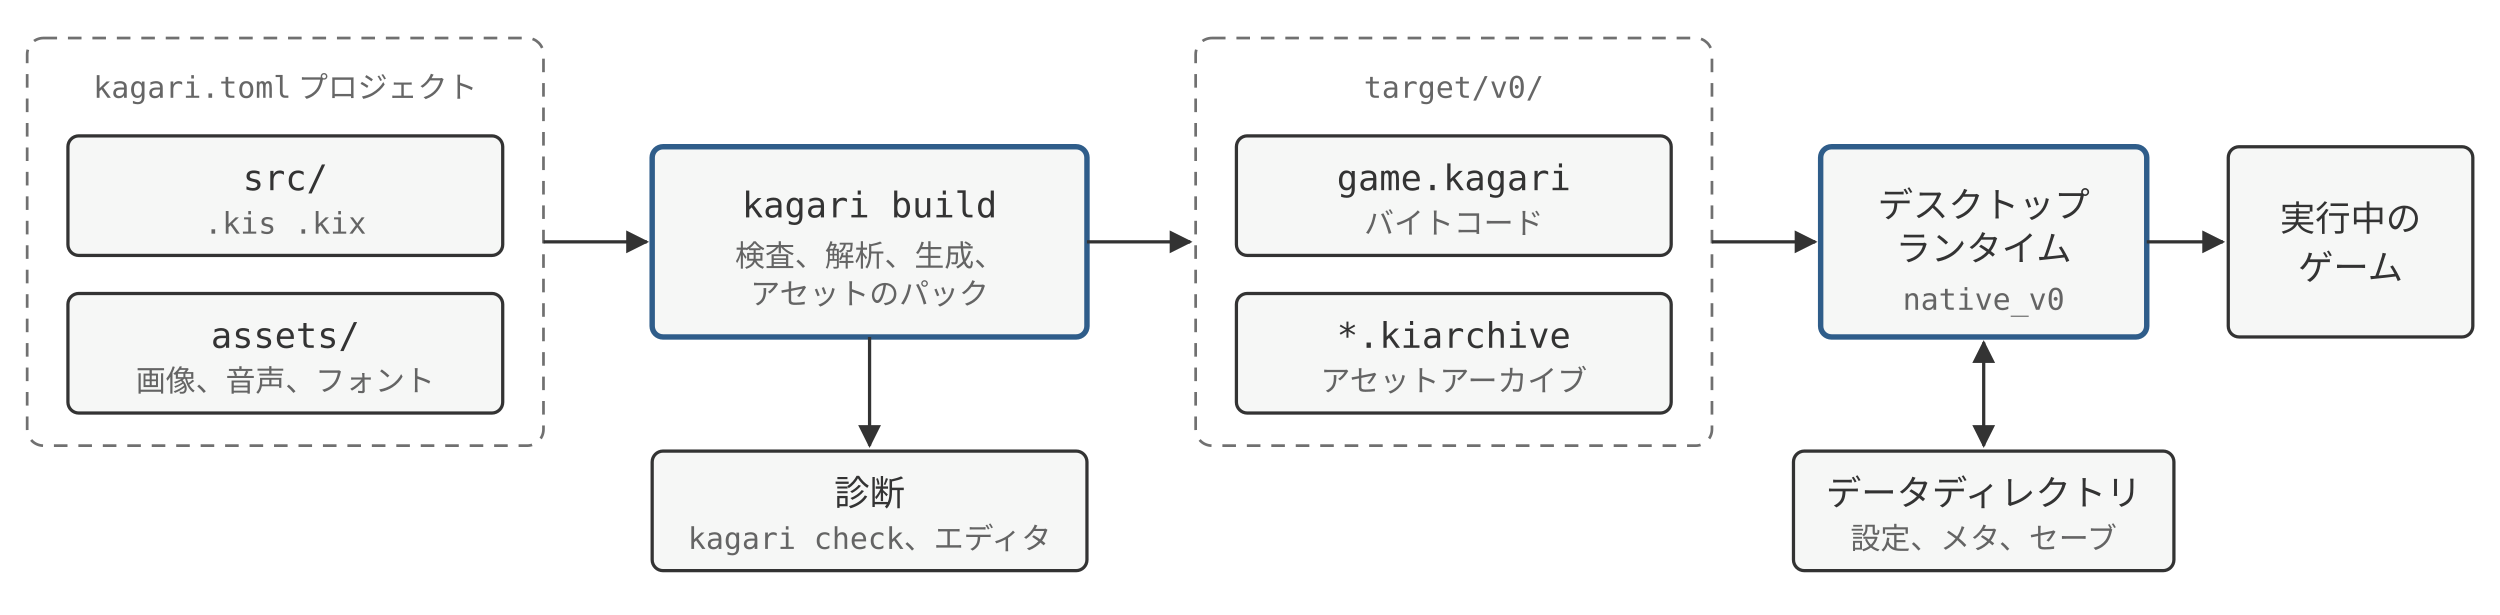
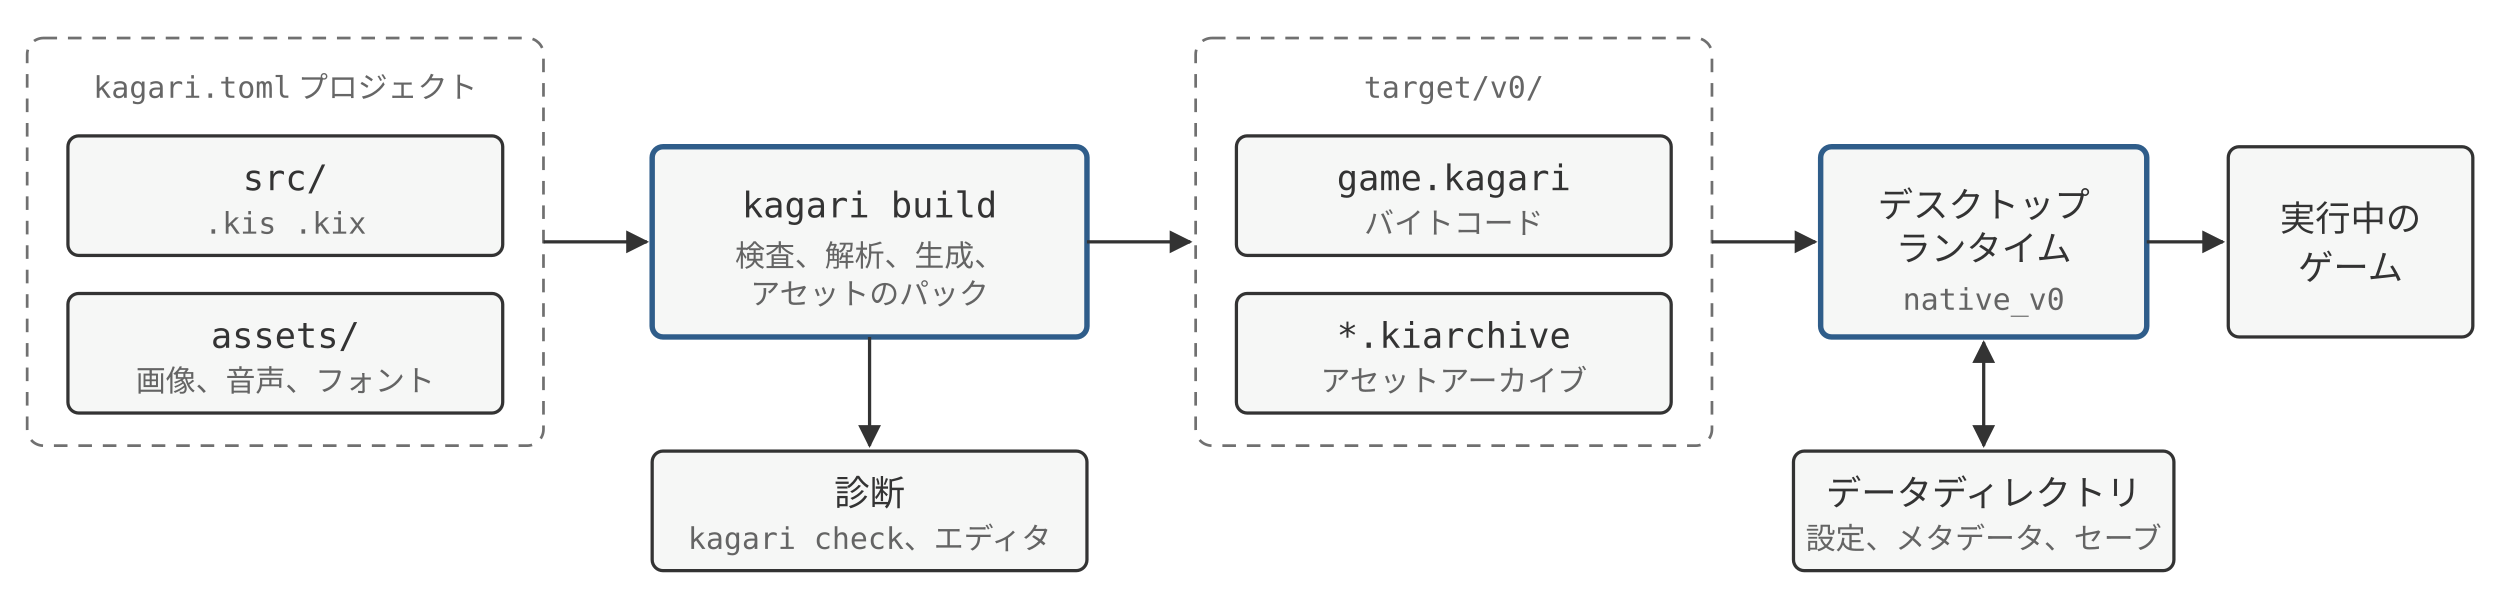
- <svg xmlns="http://www.w3.org/2000/svg" viewBox="0 0 920 226" width="100%" style="max-width:920px" role="img" aria-label="ビルドと実行：.kis と .kix のソースとアセットをもつ kagari.toml プロジェクトを kagari build が処理し、診断を報告して target/v0 に game.kagari と .kiarchive を書き出す。プロファイル native_v0 のデスクトップランタイムがそれを実行し、設定・メタ・セーブをデータディレクトリに保存する">
+ <svg xmlns="http://www.w3.org/2000/svg" viewBox="0 0 920 226" width="100%" style="max-width:920px" role="img" aria-label="ビルドと実行：.kis と .kix のソースとアセットを含む kagari.toml プロジェクトを kagari build が処理し、診断を報告して target/v0 に game.kagari と .kiarchive を書き出す。プロファイル native_v0 のデスクトップランタイムがそれを実行し、設定・メタデータ・セーブをデータディレクトリに保存する">
  <style>
.kg-box{fill:var(--quote-bg,#f6f7f6);stroke:var(--fg,#333);stroke-width:1.2}
.kg-hl{fill:var(--quote-bg,#f6f7f6);stroke:var(--links,#2f5d8a);stroke-width:2}
.kg-grp{fill:none;stroke:var(--fg,#333);stroke-width:1;stroke-dasharray:5 4;opacity:.7}
.kg-ln{fill:none;stroke:var(--fg,#333);stroke-width:1.2}
.kg-head{fill:var(--fg,#333)}
.kg-t{fill:var(--fg,#333);font-size:13px}
.kg-s{fill:var(--fg,#333);font-size:11px;opacity:.75}
.kg-m{font-family:monospace}
.kg-c{text-anchor:middle}
</style>
  <defs>
    <marker id="kg-arrow-architecture-pipeline" viewBox="0 0 10 10" refX="9" refY="5" markerWidth="7" markerHeight="7" orient="auto-start-reverse">
      <path d="M0,0L10,5L0,10z" class="kg-head" />
    </marker>
  </defs>
  <rect x="10" y="14" width="190" height="150" rx="6" class="kg-grp" />
  <text x="105" y="36" class="kg-s kg-c">
    <tspan class="kg-m">kagari.toml</tspan> プロジェクト</text>
  <rect x="25" y="50" width="160" height="44" rx="4" class="kg-box" />
  <text x="105" y="70" class="kg-t kg-m kg-c">src/</text>
  <text x="105" y="86" class="kg-s kg-m kg-c">.kis  .kix</text>
  <rect x="25" y="108" width="160" height="44" rx="4" class="kg-box" />
  <text x="105" y="128" class="kg-t kg-m kg-c">assets/</text>
  <text x="105" y="144" class="kg-s kg-c">画像、音声、フォント</text>
  <path d="M200,89H238" class="kg-ln" marker-end="url(#kg-arrow-architecture-pipeline)" />
  <rect x="240" y="54" width="160" height="70" rx="4" class="kg-hl" />
  <text x="320" y="80" class="kg-t kg-m kg-c">kagari build</text>
  <text x="320" y="98" class="kg-s kg-c">検査、解析、生成、</text>
  <text x="320" y="112" class="kg-s kg-c">アセットのパック</text>
  <path d="M320,124V164" class="kg-ln" marker-end="url(#kg-arrow-architecture-pipeline)" />
  <rect x="240" y="166" width="160" height="44" rx="4" class="kg-box" />
  <text x="320" y="186" class="kg-t kg-c">診断</text>
  <text x="320" y="202" class="kg-s kg-c">
    <tspan class="kg-m">kagari check</tspan>、エディタ</text>
  <path d="M400,89H438" class="kg-ln" marker-end="url(#kg-arrow-architecture-pipeline)" />
  <rect x="440" y="14" width="190" height="150" rx="6" class="kg-grp" />
  <text x="535" y="36" class="kg-s kg-m kg-c">target/v0/</text>
  <rect x="455" y="50" width="160" height="44" rx="4" class="kg-box" />
  <text x="535" y="70" class="kg-t kg-m kg-c">game.kagari</text>
  <text x="535" y="86" class="kg-s kg-c">バイトコード</text>
  <rect x="455" y="108" width="160" height="44" rx="4" class="kg-box" />
  <text x="535" y="128" class="kg-t kg-m kg-c">*.kiarchive</text>
  <text x="535" y="144" class="kg-s kg-c">アセットアーカイブ</text>
  <path d="M630,89H668" class="kg-ln" marker-end="url(#kg-arrow-architecture-pipeline)" />
  <rect x="670" y="54" width="120" height="70" rx="4" class="kg-hl" />
  <text x="730" y="80" class="kg-t kg-c">デスクトップ</text>
  <text x="730" y="96" class="kg-t kg-c">ランタイム</text>
  <text x="730" y="114" class="kg-s kg-m kg-c">native_v0</text>
  <path d="M730,126V164" class="kg-ln" marker-start="url(#kg-arrow-architecture-pipeline)" marker-end="url(#kg-arrow-architecture-pipeline)" />
  <rect x="660" y="166" width="140" height="44" rx="4" class="kg-box" />
  <text x="730" y="186" class="kg-t kg-c">データディレクトリ</text>
-   <text x="730" y="202" class="kg-s kg-c">設定、メタ、セーブ</text>
+   <text x="730" y="202" class="kg-s kg-c">設定、メタデータ、セーブ</text>
  <path d="M790,89H818" class="kg-ln" marker-end="url(#kg-arrow-architecture-pipeline)" />
  <rect x="820" y="54" width="90" height="70" rx="4" class="kg-box" />
  <text x="865" y="85" class="kg-t kg-c">実行中の</text>
  <text x="865" y="103" class="kg-t kg-c">ゲーム</text>
</svg>
